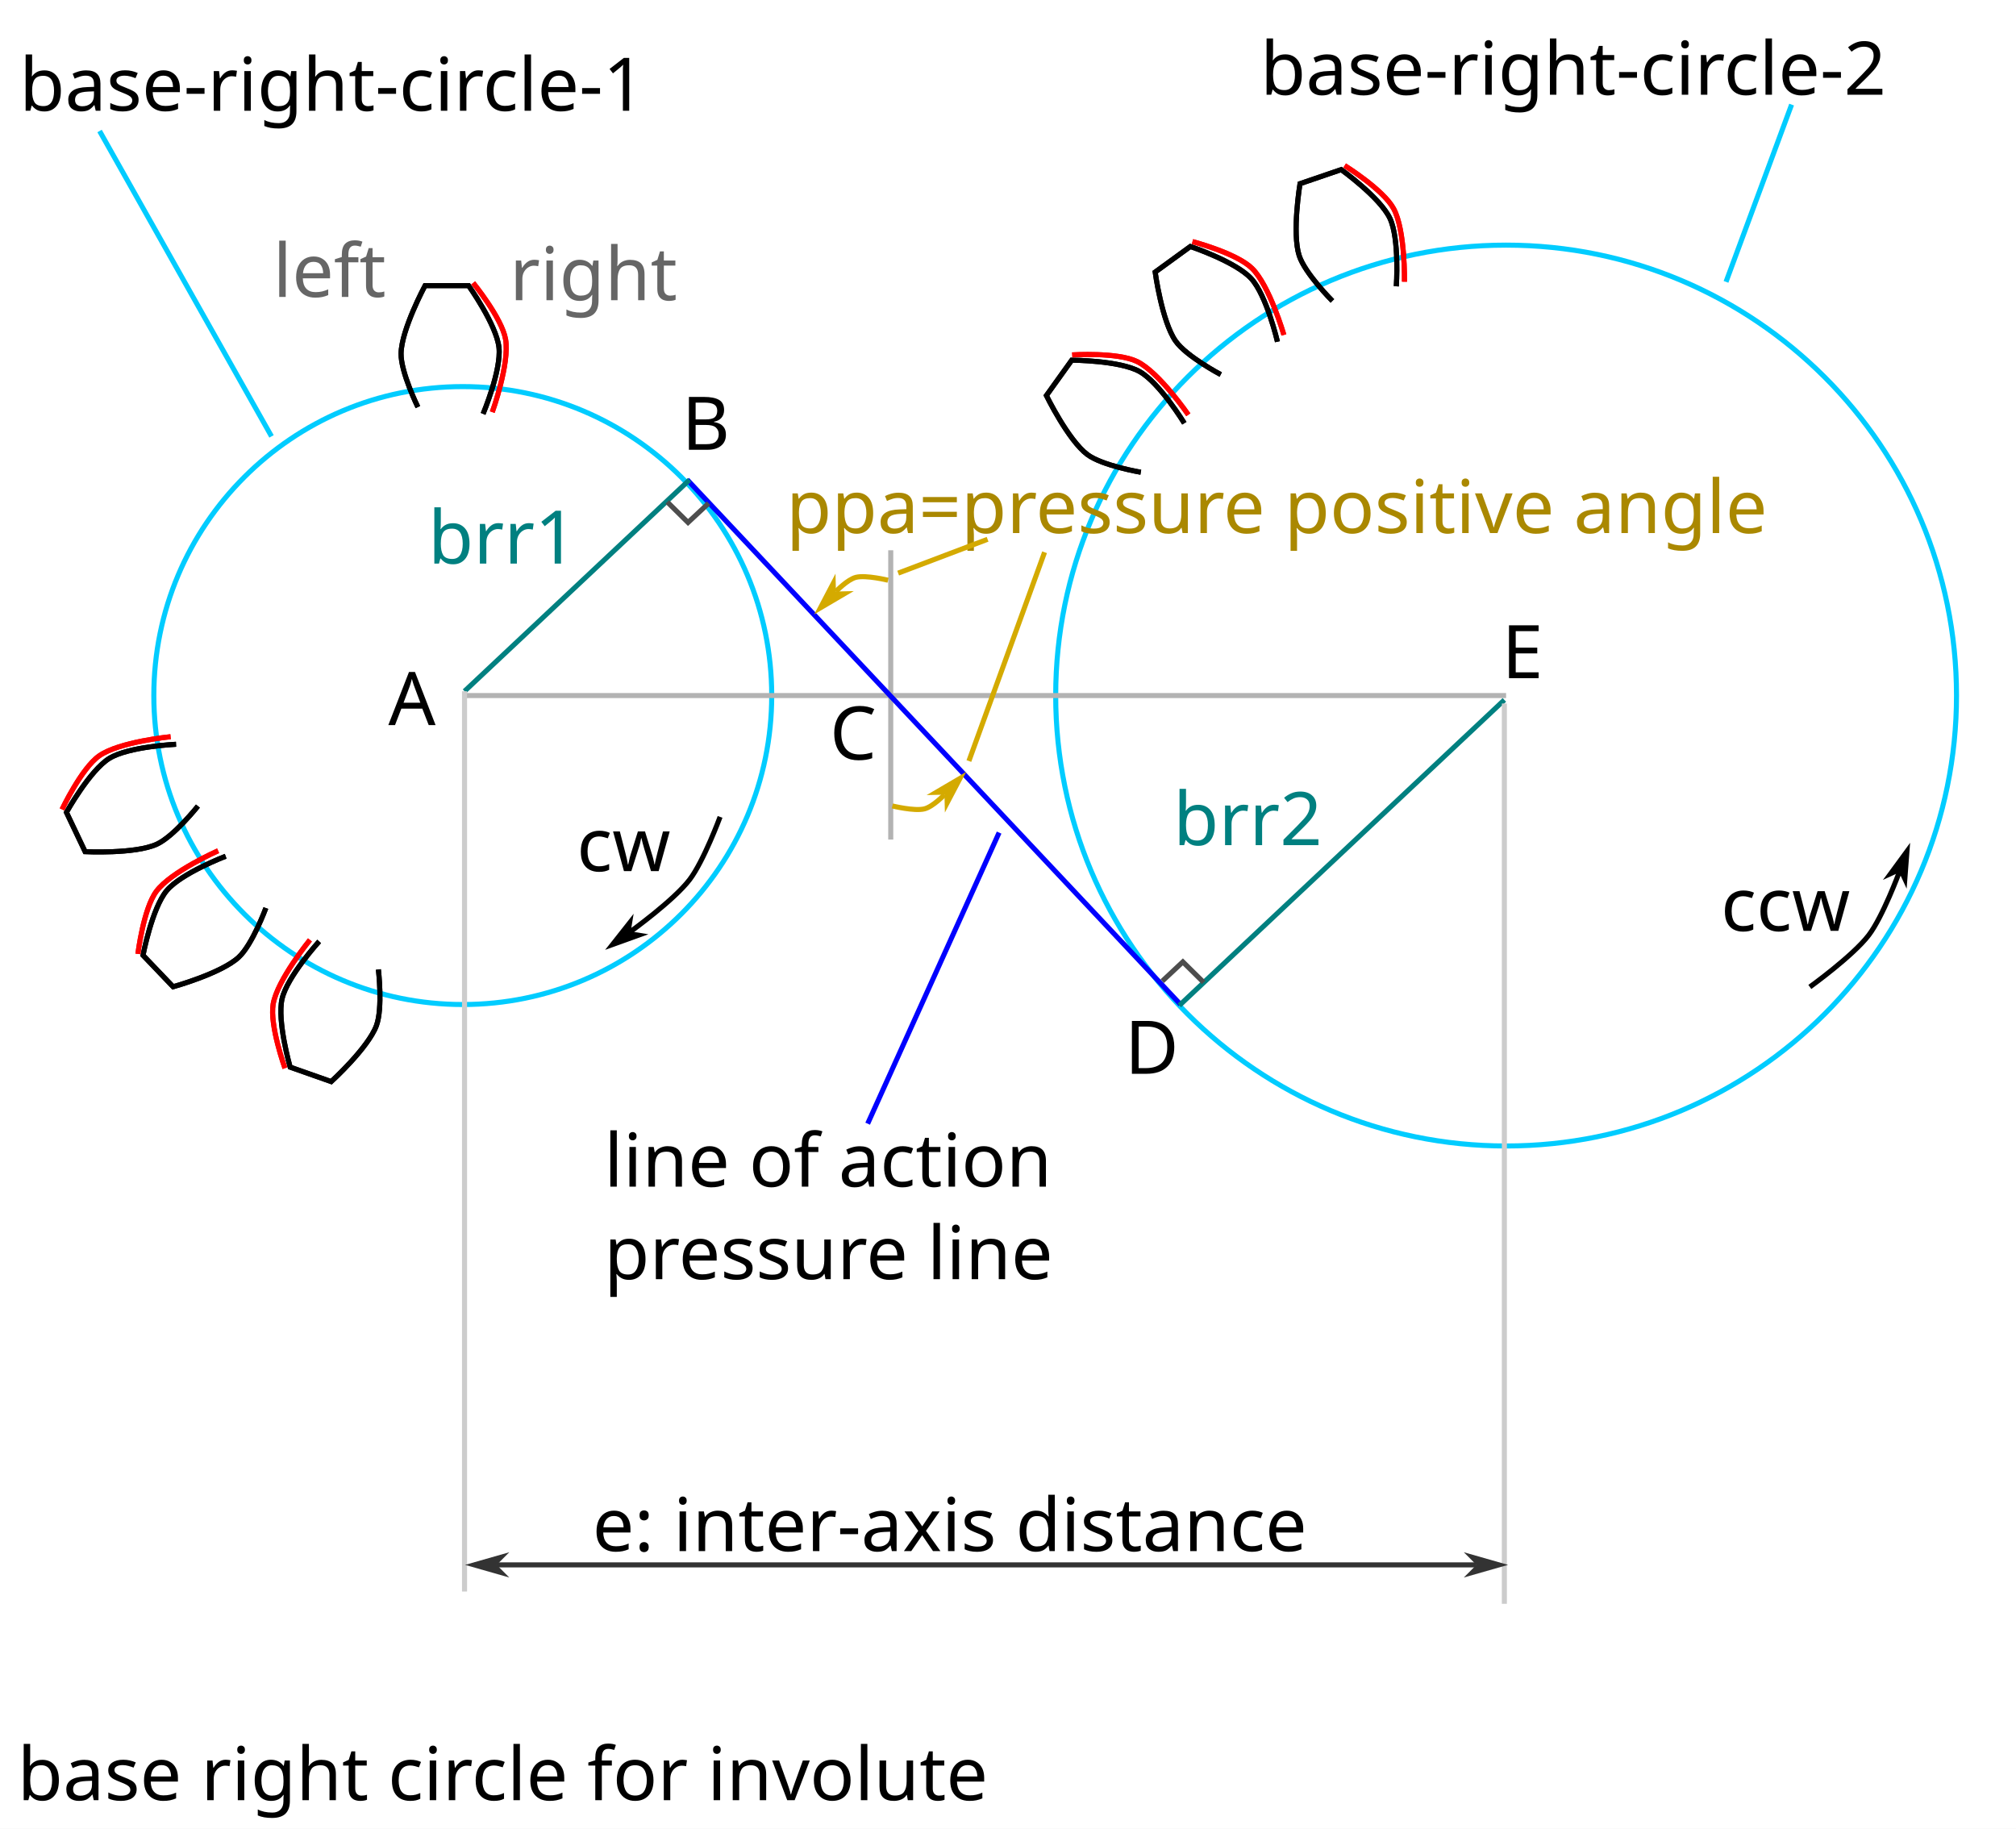
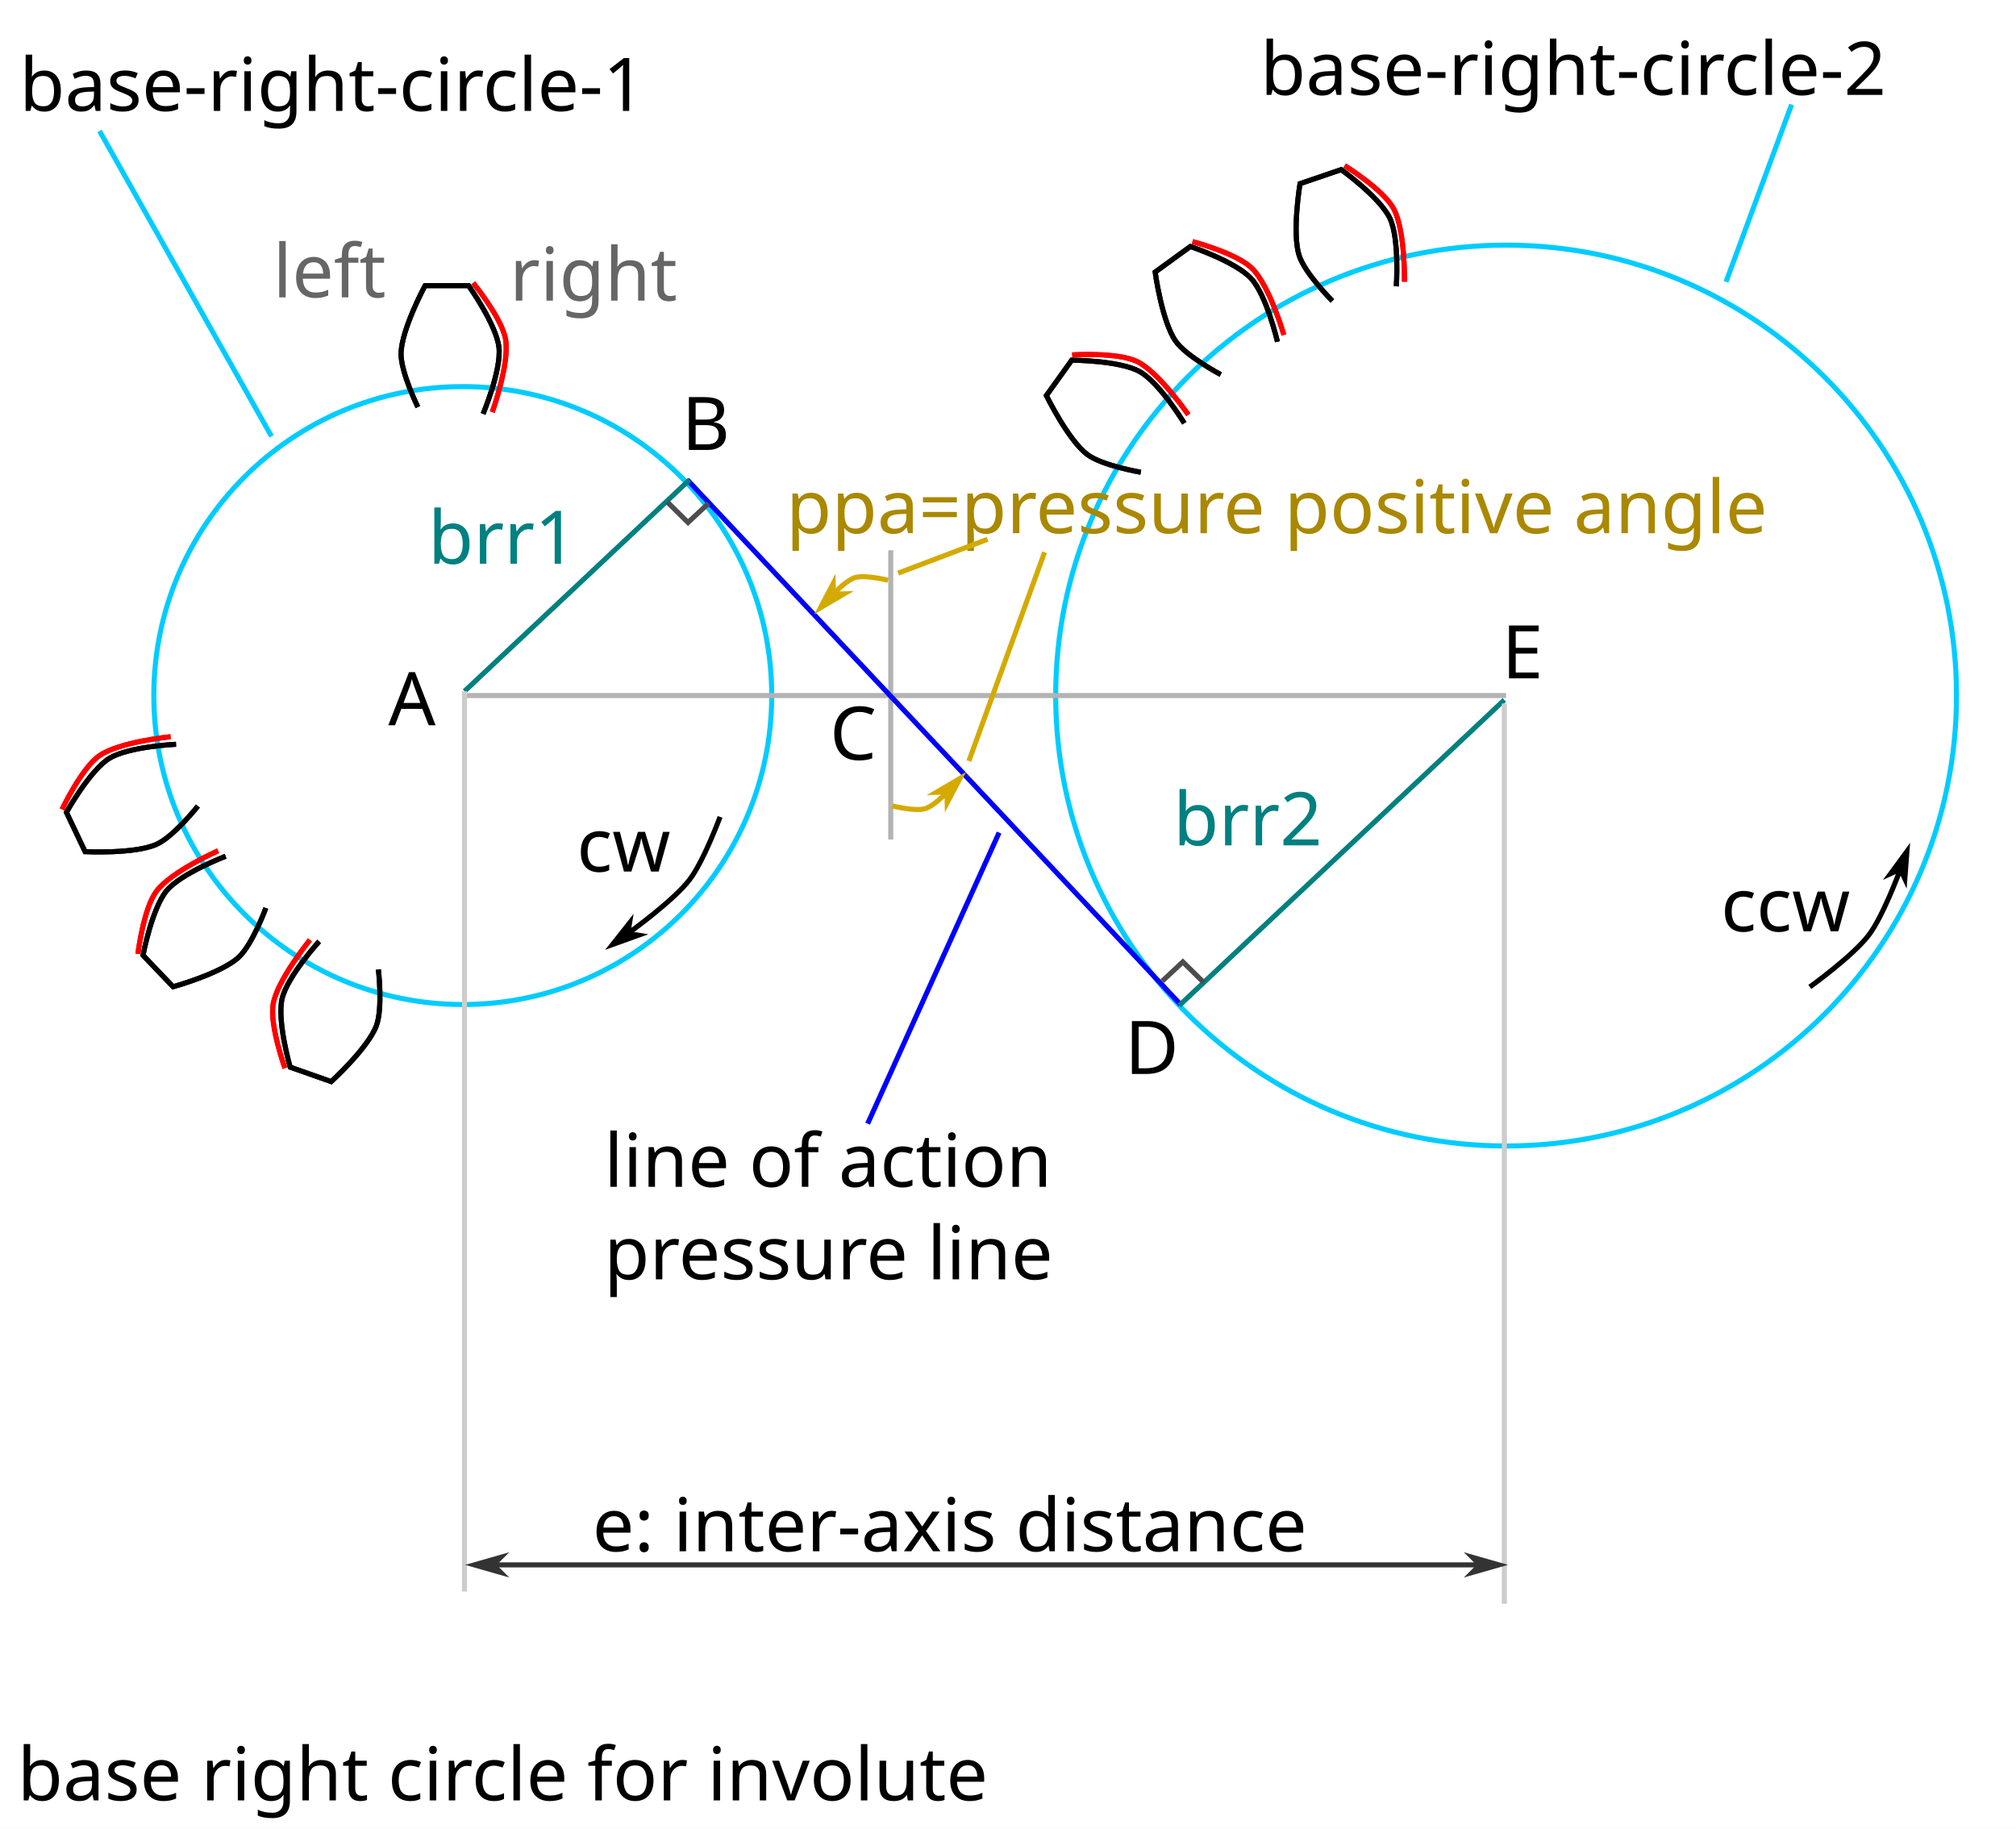
<svg xmlns="http://www.w3.org/2000/svg" width="399.391" height="362.271" viewBox="0 0 105.672 95.851">
  <defs>
    <path id="t" d="M443.356 6678.244h55.902v27.961h-55.902z" />
    <path id="s" d="M427.137 6607.483h63.946v31.856h-63.946z" />
    <path id="q" d="M221.883 6301.655h55.589v20.315h-55.589z" />
    <path id="p" d="M199.199 6379.077h54.369v17.969h-54.369z" />
    <path id="a" d="M166.645 2687.7h41.617v27.514h-41.617z" />
    <path id="b" d="M316.851 2712.102h47.701v20.77h-47.701z" />
    <path id="d" d="M218.91 2713.124H409.4v24.943H218.91z" />
    <path id="e" d="M79.327 2481.229h163.681v22.612H79.327z" />
    <path id="f" d="M79.327 2481.229h192.789v25.134H79.327z" />
    <path id="g" d="M46.666 2703.453h226.105v39.248H46.666z" />
    <path id="i" d="M73.224 2725.996h34.431v43.986H73.224z" />
    <path id="j" d="M133.393 2744.662h55.744v61.344h-55.744z" />
    <path id="k" d="M210.085 2744.655h38.356v35.555h-38.356z" />
    <path id="l" d="M279.073 2746.856h44.978v50.056h-44.978z" />
    <path id="m" d="M385.47 2748.505h21.198v29.764H385.47z" />
    <path id="n" d="M81.064 2843.81h254.209v35.798H81.064z" />
    <path id="o" d="M475.123 2772.067h157.898v48.357H475.123z" />
    <marker id="h" markerHeight="5" markerWidth="8.75" orient="auto-start-reverse" preserveAspectRatio="xMidYMid" refX="0" refY="0" style="overflow:visible" viewBox="0 0 8.75 5">
-       <path d="m0 0 5-5-17.5 5L5 5Z" style="fill:context-stroke;fill-rule:evenodd;stroke:none" transform="scale(-.5)" />
+       <path d="m0 0 5-5-17.5 5L5 5Z" style="fill:context-stroke;fill-rule:evenodd;stroke:none" transform="scale(-0.5)" />
    </marker>
    <marker id="c" markerHeight="5" markerWidth="8.75" orient="auto-start-reverse" preserveAspectRatio="xMidYMid" refX="0" refY="0" style="overflow:visible" viewBox="0 0 8.75 5">
-       <path d="m0 0 5-5-17.5 5L5 5Z" style="fill:context-stroke;fill-rule:evenodd;stroke:none" transform="scale(-.5)" />
+       <path d="m0 0 5-5-17.5 5L5 5Z" style="fill:context-stroke;fill-rule:evenodd;stroke:none" transform="scale(-0.5)" />
    </marker>
    <marker id="r" markerHeight="5" markerWidth="8.75" orient="auto-start-reverse" preserveAspectRatio="xMidYMid" refX="0" refY="0" style="overflow:visible" viewBox="0 0 8.75 5">
-       <path d="m0 0 5-5-17.5 5L5 5Z" style="fill:context-stroke;fill-rule:evenodd;stroke:none" transform="scale(-.5)" />
+       <path d="m0 0 5-5-17.5 5L5 5Z" style="fill:context-stroke;fill-rule:evenodd;stroke:none" transform="scale(-0.5)" />
    </marker>
  </defs>
-   <g transform="translate(-17.336 -1677.062)">
+   <g transform="translate(-17.33631,-1677.062)">
    <path d="M17.469 1677.195h105.408v95.586H17.469z" style="fill:#fff;stroke:#fff;stroke-width:.265" />
    <path d="M64.026 1705.904v15.163" style="fill:none;stroke:#b3b3b3;stroke-width:.265px;stroke-linecap:butt;stroke-linejoin:miter;stroke-opacity:1" />
    <circle cx="41.593" cy="1713.519" r="16.194" style="fill:none;stroke:#0cf;stroke-width:.265" />
    <circle cx="96.281" cy="1713.519" r="23.609" style="fill:#fff;stroke:#0cf;stroke-width:.265" />
    <path d="M41.593 1713.519h54.688" style="fill:none;stroke:#b3b3b3;stroke-width:.265px;stroke-linecap:butt;stroke-linejoin:miter;stroke-opacity:1" />
    <path d="m53.356 1702.204 25.856 27.504" style="fill:none;stroke:#00f;stroke-width:.265px;stroke-linecap:butt;stroke-linejoin:miter;stroke-opacity:1" />
    <path d="m41.685 1713.292 11.795-11.082M96.19 1713.747l-17.04 16.018" style="fill:none;stroke:teal;stroke-width:.265px;stroke-linecap:butt;stroke-linejoin:miter;stroke-opacity:1" />
    <path d="m78.259 1728.487 1.079-1.009 1.09 1.076M54.48 1703.439l-1.08 1.008-1.088-1.075" style="fill:none;stroke:#4d4d4d;stroke-width:.265px;stroke-linecap:butt;stroke-linejoin:miter;stroke-opacity:1" />
-     <text xml:space="preserve" style="font-size:14.667px;line-height:1.25;font-family:sans-serif;white-space:pre;shape-inside:url(#a);display:inline;fill:teal" transform="matrix(.26458 0 0 .26458 -4.319 992.058)">
+     <text xml:space="preserve" style="font-size:14.667px;line-height:1.25;font-family:sans-serif;white-space:pre;shape-inside:url(#a);display:inline;fill:teal" transform="matrix(0.2645833,0,0,0.2645833,-4.318805,992.058)">
      <tspan x="166.645" y="2700.676">brr1</tspan>
    </text>
-     <text xml:space="preserve" style="font-size:14.667px;line-height:1.25;font-family:sans-serif;white-space:pre;shape-inside:url(#b);display:inline;fill:teal" transform="matrix(.26458 0 0 .26458 -5 1000.36)">
+     <text xml:space="preserve" style="font-size:14.667px;line-height:1.25;font-family:sans-serif;white-space:pre;shape-inside:url(#b);display:inline;fill:teal" transform="matrix(0.2645833,0,0,0.2645833,-4.99975,1000.36)">
      <tspan x="316.852" y="2725.078">brr2</tspan>
    </text>
    <path d="M41.685 1713.291v47.19M96.19 1713.935v47.19" style="fill:none;stroke:#ccc;stroke-width:.265px;stroke-linecap:butt;stroke-linejoin:miter;stroke-opacity:1" />
    <path d="M43.37 1759.084h51.356" style="fill:none;stroke:#333;stroke-width:.265px;stroke-linecap:butt;stroke-linejoin:miter;stroke-opacity:1;marker-start:url(#c);marker-end:url(#c)" />
-     <text xml:space="preserve" style="font-size:14.667px;line-height:1.25;font-family:sans-serif;white-space:pre;shape-inside:url(#d);display:inline" transform="matrix(.26458 0 0 .26458 -9.53 1037.09)">
+     <text xml:space="preserve" style="font-size:14.667px;line-height:1.25;font-family:sans-serif;white-space:pre;shape-inside:url(#d);display:inline" transform="matrix(0.2645833,0,0,0.2645833,-9.529743,1037.09)">
      <tspan x="218.91" y="2726.1">e: inter-axis distance</tspan>
    </text>
-     <text xml:space="preserve" style="font-size:14.667px;line-height:1.25;font-family:sans-serif;white-space:pre;shape-inside:url(#e);display:inline" transform="matrix(.26458 0 0 .26458 -2.638 1022.95)">
+     <text xml:space="preserve" style="font-size:14.667px;line-height:1.25;font-family:sans-serif;white-space:pre;shape-inside:url(#e);display:inline" transform="matrix(0.2645833,0,0,0.2645833,-2.637629,1022.95)">
      <tspan x="79.326" y="2494.205">base-right-circle-1</tspan>
    </text>
-     <text xml:space="preserve" style="font-size:14.667px;line-height:1.25;font-family:sans-serif;white-space:pre;shape-inside:url(#f);display:inline" transform="matrix(.26458 0 0 .26458 62.408 1022.11)">
+     <text xml:space="preserve" style="font-size:14.667px;line-height:1.25;font-family:sans-serif;white-space:pre;shape-inside:url(#f);display:inline" transform="matrix(0.2645833,0,0,0.2645833,62.4076,1022.11)">
      <tspan x="79.326" y="2494.205">base-right-circle-2</tspan>
    </text>
    <path d="m22.555 1683.928 9.013 16.007M111.246 1682.544l-3.438 9.292" style="fill:none;stroke:#0cf;stroke-width:.265px;stroke-linecap:butt;stroke-linejoin:miter;stroke-opacity:1" />
-     <text xml:space="preserve" style="font-size:14.667px;line-height:1.25;font-family:sans-serif;white-space:pre;shape-inside:url(#g);display:inline;fill:#a80" transform="matrix(.26458 0 0 .26458 46.197 986.29)">
+     <text xml:space="preserve" style="font-size:14.667px;line-height:1.25;font-family:sans-serif;white-space:pre;shape-inside:url(#g);display:inline;fill:#a80" transform="matrix(0.2645833,0,0,0.2645833,46.19708,986.2893)">
      <tspan x="46.666" y="2716.43">ppa=pressure positive angle</tspan>
    </text>
    <path d="M63.886 1707.475s-1.154-.284-1.683-.153c-.448.112-1.05.744-1.05.744" style="fill:none;stroke:#d4aa00;stroke-width:.265px;stroke-linecap:butt;stroke-linejoin:miter;stroke-opacity:1;marker-end:url(#h)" />
    <path d="m68.122 1716.951 3.967-10.943M64.415 1707.102l4.687-1.774" style="fill:none;stroke:#d4aa00;stroke-width:.265px;stroke-linecap:butt;stroke-linejoin:miter;stroke-opacity:1" />
-     <text xml:space="preserve" style="font-size:14.667px;line-height:1.25;font-family:sans-serif;white-space:pre;shape-inside:url(#i);display:inline" transform="matrix(.26458 0 0 .26458 18.316 990.389)">
+     <text xml:space="preserve" style="font-size:14.667px;line-height:1.25;font-family:sans-serif;white-space:pre;shape-inside:url(#i);display:inline" transform="matrix(0.2645833,0,0,0.2645833,18.31589,990.3889)">
      <tspan x="73.225" y="2738.973">A</tspan>
    </text>
-     <text xml:space="preserve" style="font-size:14.667px;line-height:1.25;font-family:sans-serif;white-space:pre;shape-inside:url(#j);display:inline" transform="matrix(.26458 0 0 .26458 17.777 971.02)">
+     <text xml:space="preserve" style="font-size:14.667px;line-height:1.25;font-family:sans-serif;white-space:pre;shape-inside:url(#j);display:inline" transform="matrix(0.2645833,0,0,0.2645833,17.7771,971.0194)">
      <tspan x="133.393" y="2757.639">B</tspan>
    </text>
-     <text xml:space="preserve" style="font-size:14.667px;line-height:1.25;font-family:sans-serif;white-space:pre;shape-inside:url(#k);display:inline" transform="matrix(.26458 0 0 .26458 5.245 987.261)">
+     <text xml:space="preserve" style="font-size:14.667px;line-height:1.25;font-family:sans-serif;white-space:pre;shape-inside:url(#k);display:inline" transform="matrix(0.2645833,0,0,0.2645833,5.24497,987.2611)">
      <tspan x="210.086" y="2757.633">C</tspan>
    </text>
-     <text xml:space="preserve" style="font-size:14.667px;line-height:1.25;font-family:sans-serif;white-space:pre;shape-inside:url(#l);display:inline" transform="matrix(.26458 0 0 .26458 2.455 1003.147)">
+     <text xml:space="preserve" style="font-size:14.667px;line-height:1.25;font-family:sans-serif;white-space:pre;shape-inside:url(#l);display:inline" transform="matrix(0.2645833,0,0,0.2645833,2.454548,1003.147)">
      <tspan x="279.072" y="2759.832">D</tspan>
    </text>
-     <text xml:space="preserve" style="font-size:14.667px;line-height:1.25;font-family:sans-serif;white-space:pre;shape-inside:url(#m);display:inline" transform="matrix(.26458 0 0 .26458 -5.931 981.975)">
+     <text xml:space="preserve" style="font-size:14.667px;line-height:1.25;font-family:sans-serif;white-space:pre;shape-inside:url(#m);display:inline" transform="matrix(0.2645833,0,0,0.2645833,-5.931489,981.9751)">
      <tspan x="385.471" y="2761.481">E</tspan>
    </text>
-     <text xml:space="preserve" style="font-size:14.667px;line-height:1.25;font-family:sans-serif;white-space:pre;shape-inside:url(#n);display:inline" transform="matrix(.26458 0 0 .26458 -3.2 1015.569)">
+     <text xml:space="preserve" style="font-size:14.667px;line-height:1.25;font-family:sans-serif;white-space:pre;shape-inside:url(#n);display:inline" transform="matrix(0.2645833,0,0,0.2645833,-3.200161,1015.569)">
      <tspan x="81.064" y="2856.787">base right circle for involute</tspan>
    </text>
    <path d="M55.08 1719.879s-.857 2.318-1.595 3.287c-.83 1.09-3.087 2.715-3.087 2.715" style="fill:none;stroke:#000;stroke-width:.265;stroke-linecap:butt;stroke-linejoin:miter;stroke-opacity:1;marker-end:url(#c)" />
-     <text xml:space="preserve" style="font-size:14.667px;line-height:1.25;font-family:sans-serif;white-space:pre;shape-inside:url(#o);display:inline" transform="matrix(.26458 0 0 .26458 -76.711 1002.392)">
+     <text xml:space="preserve" style="font-size:14.667px;line-height:1.25;font-family:sans-serif;white-space:pre;shape-inside:url(#o);display:inline" transform="matrix(0.2645833,0,0,0.2645833,-76.71138,1002.392)">
      <tspan x="475.123" y="2785.043">line of action
</tspan>
      <tspan x="475.123" y="2803.376">pressure line</tspan>
    </text>
    <path d="m62.816 1735.959 6.89-15.257" style="fill:none;stroke:#00f;stroke-width:.265px;stroke-linecap:butt;stroke-linejoin:miter;stroke-opacity:1" />
    <path d="M31.271 1724.657s-.702 1.914-1.425 2.58c-.923.851-3.436 1.545-3.436 1.545l-1.578-1.65s.47-2.467 1.243-3.39c.766-.914 3.09-1.801 3.09-1.801" style="fill:none;stroke:#000;stroke-width:.265px;stroke-linecap:butt;stroke-linejoin:miter;stroke-opacity:1" />
    <path d="M24.564 1727.059s.288-2.363.967-3.277c.77-1.038 3.238-2.128 3.238-2.128" style="fill:none;stroke:red;stroke-width:.265px;stroke-linecap:butt;stroke-linejoin:miter;stroke-opacity:1" />
    <path d="M31.271 1724.657s-.702 1.914-1.425 2.58c-.923.851-3.436 1.545-3.436 1.545l-1.578-1.65s.47-2.467 1.243-3.39c.766-.914 3.09-1.801 3.09-1.801" style="fill:none;stroke:#000;stroke-width:.265px;stroke-linecap:butt;stroke-linejoin:miter;stroke-opacity:1" />
    <path d="M24.564 1727.059s.288-2.363.967-3.277c.77-1.038 3.238-2.128 3.238-2.128" style="fill:none;stroke:red;stroke-width:.265px;stroke-linecap:butt;stroke-linejoin:miter;stroke-opacity:1" />
    <path d="M27.71 1719.313s-1.268 1.597-2.164 2.002c-1.144.518-3.748.387-3.748.387l-.98-2.061s1.222-2.195 2.246-2.828c1.014-.627 3.5-.74 3.5-.74" style="fill:none;stroke:#000;stroke-width:.265px;stroke-linecap:butt;stroke-linejoin:miter;stroke-opacity:1" />
    <path d="M20.587 1719.486s1.016-2.152 1.948-2.807c1.056-.743 3.742-1.002 3.742-1.002" style="fill:none;stroke:red;stroke-width:.265px;stroke-linecap:butt;stroke-linejoin:miter;stroke-opacity:1" />
    <path d="M27.71 1719.313s-1.268 1.597-2.164 2.002c-1.144.518-3.748.387-3.748.387l-.98-2.061s1.222-2.195 2.246-2.828c1.014-.627 3.5-.74 3.5-.74" style="fill:none;stroke:#000;stroke-width:.265px;stroke-linecap:butt;stroke-linejoin:miter;stroke-opacity:1" />
    <path d="M20.587 1719.486s1.016-2.152 1.948-2.807c1.056-.743 3.742-1.002 3.742-1.002" style="fill:none;stroke:red;stroke-width:.265px;stroke-linecap:butt;stroke-linejoin:miter;stroke-opacity:1" />
    <path d="M77.133 1701.814s-2.011-.338-2.799-.926c-1.006-.751-2.15-3.094-2.15-3.094l1.33-1.854s2.512.01 3.561.599c1.04.584 2.34 2.706 2.34 2.706" style="fill:none;stroke:#000;stroke-width:.265px;stroke-linecap:butt;stroke-linejoin:miter;stroke-opacity:1" />
    <path d="M73.538 1695.663s2.375-.151 3.4.348c1.16.565 2.686 2.791 2.686 2.791" style="fill:none;stroke:red;stroke-width:.265px;stroke-linecap:butt;stroke-linejoin:miter;stroke-opacity:1" />
    <path d="M77.133 1701.814s-2.011-.338-2.799-.926c-1.006-.751-2.15-3.094-2.15-3.094l1.33-1.854s2.512.01 3.561.599c1.04.584 2.34 2.706 2.34 2.706" style="fill:none;stroke:#000;stroke-width:.265px;stroke-linecap:butt;stroke-linejoin:miter;stroke-opacity:1" />
    <path d="M73.538 1695.663s2.375-.151 3.4.348c1.16.565 2.686 2.791 2.686 2.791" style="fill:none;stroke:red;stroke-width:.265px;stroke-linecap:butt;stroke-linejoin:miter;stroke-opacity:1" />
    <path d="M81.323 1696.694s-1.804-.952-2.367-1.758c-.719-1.03-1.07-3.613-1.07-3.613l1.846-1.342s2.382.797 3.193 1.687c.803.881 1.371 3.304 1.371 3.304" style="fill:none;stroke:#000;stroke-width:.265px;stroke-linecap:butt;stroke-linejoin:miter;stroke-opacity:1" />
    <path d="M79.842 1689.725s2.302.603 3.117 1.398c.925.901 1.674 3.494 1.674 3.494" style="fill:none;stroke:red;stroke-width:.265px;stroke-linecap:butt;stroke-linejoin:miter;stroke-opacity:1" />
    <path d="M81.323 1696.694s-1.804-.952-2.367-1.758c-.719-1.03-1.07-3.613-1.07-3.613l1.846-1.342s2.382.797 3.193 1.687c.803.881 1.371 3.304 1.371 3.304" style="fill:none;stroke:#000;stroke-width:.265px;stroke-linecap:butt;stroke-linejoin:miter;stroke-opacity:1" />
    <path d="M79.842 1689.725s2.302.603 3.117 1.398c.925.901 1.674 3.494 1.674 3.494" style="fill:none;stroke:red;stroke-width:.265px;stroke-linecap:butt;stroke-linejoin:miter;stroke-opacity:1" />
    <path d="M39.24 1698.399s-.9-1.83-.882-2.813c.023-1.256 1.257-3.552 1.257-3.552h2.283s1.459 2.045 1.592 3.241c.132 1.185-.832 3.48-.832 3.48" style="fill:none;stroke:#000;stroke-width:.265px;stroke-linecap:butt;stroke-linejoin:miter;stroke-opacity:1" />
    <path d="M42.137 1691.89s1.508 1.84 1.701 2.963c.218 1.273-.699 3.81-.699 3.81" style="fill:none;stroke:red;stroke-width:.265px;stroke-linecap:butt;stroke-linejoin:miter;stroke-opacity:1" />
    <path d="M39.24 1698.399s-.9-1.83-.882-2.813c.023-1.256 1.257-3.552 1.257-3.552h2.283s1.459 2.045 1.592 3.241c.132 1.185-.832 3.48-.832 3.48" style="fill:none;stroke:#000;stroke-width:.265px;stroke-linecap:butt;stroke-linejoin:miter;stroke-opacity:1" />
    <path d="M42.137 1691.89s1.508 1.84 1.701 2.963c.218 1.273-.699 3.81-.699 3.81" style="fill:none;stroke:red;stroke-width:.265px;stroke-linecap:butt;stroke-linejoin:miter;stroke-opacity:1" />
    <path d="M37.17 1727.877s.24 2.025-.105 2.946c-.44 1.176-2.368 2.93-2.368 2.93l-2.152-.758s-.695-2.414-.423-3.586c.27-1.162 1.943-3.004 1.943-3.004" style="fill:none;stroke:#000;stroke-width:.265px;stroke-linecap:butt;stroke-linejoin:miter;stroke-opacity:1" />
    <path d="M32.272 1733.05s-.81-2.238-.618-3.36c.218-1.274 1.928-3.362 1.928-3.362" style="fill:none;stroke:red;stroke-width:.265px;stroke-linecap:butt;stroke-linejoin:miter;stroke-opacity:1" />
    <path d="M37.17 1727.877s.24 2.025-.105 2.946c-.44 1.176-2.368 2.93-2.368 2.93l-2.152-.758s-.695-2.414-.423-3.586c.27-1.162 1.943-3.004 1.943-3.004" style="fill:none;stroke:#000;stroke-width:.265px;stroke-linecap:butt;stroke-linejoin:miter;stroke-opacity:1" />
    <path d="M32.272 1733.05s-.81-2.238-.618-3.36c.218-1.274 1.928-3.362 1.928-3.362" style="fill:none;stroke:red;stroke-width:.265px;stroke-linecap:butt;stroke-linejoin:miter;stroke-opacity:1" />
    <path d="M87.176 1692.836s-1.442-1.442-1.742-2.378c-.383-1.196.044-3.768.044-3.768l2.16-.738s2.04 1.465 2.553 2.554c.507 1.08.335 3.562.335 3.562" style="fill:none;stroke:#000;stroke-width:.265px;stroke-linecap:butt;stroke-linejoin:miter;stroke-opacity:1" />
    <path d="M87.818 1685.74s2.022 1.255 2.566 2.256c.618 1.134.569 3.832.569 3.832" style="fill:none;stroke:red;stroke-width:.265px;stroke-linecap:butt;stroke-linejoin:miter;stroke-opacity:1" />
    <path d="M87.176 1692.836s-1.442-1.442-1.742-2.378c-.383-1.196.044-3.768.044-3.768l2.16-.738s2.04 1.465 2.553 2.554c.507 1.08.335 3.562.335 3.562" style="fill:none;stroke:#000;stroke-width:.265px;stroke-linecap:butt;stroke-linejoin:miter;stroke-opacity:1" />
    <path d="M87.818 1685.74s2.022 1.255 2.566 2.256c.618 1.134.569 3.832.569 3.832" style="fill:none;stroke:red;stroke-width:.265px;stroke-linecap:butt;stroke-linejoin:miter;stroke-opacity:1" />
-     <text xml:space="preserve" style="font-style:normal;font-variant:normal;font-weight:400;font-stretch:normal;font-size:14.667px;line-height:1.25;font-family:sans-serif;-inkscape-font-specification:sans-serif;white-space:pre;shape-inside:url(#p);display:inline;fill:#666" transform="matrix(.26458 0 0 .26458 -21.063 1.416)">
+     <text xml:space="preserve" style="font-style:normal;font-variant:normal;font-weight:400;font-stretch:normal;font-size:14.667px;line-height:1.25;font-family:sans-serif;-inkscape-font-specification:sans-serif;white-space:pre;shape-inside:url(#p);display:inline;fill:#666" transform="matrix(0.2645833,0,0,0.2645833,-21.06347,1.416398)">
      <tspan x="199.199" y="6392.055">left</tspan>
    </text>
-     <text xml:space="preserve" style="font-size:14.667px;line-height:1.25;font-family:sans-serif;white-space:pre;shape-inside:url(#q);display:inline;fill:#666" transform="matrix(.26458 0 0 .26458 -14.66 22.072)">
+     <text xml:space="preserve" style="font-size:14.667px;line-height:1.25;font-family:sans-serif;white-space:pre;shape-inside:url(#q);display:inline;fill:#666" transform="matrix(0.2645833,0,0,0.2645833,-14.65988,22.07246)">
      <tspan x="221.883" y="6314.633">right</tspan>
    </text>
    <path d="M64.109 1719.305s1.153.284 1.682.153c.448-.112 1.051-.744 1.051-.744" style="fill:none;stroke:#d4aa00;stroke-width:.265px;stroke-linecap:butt;stroke-linejoin:miter;stroke-opacity:1;marker-end:url(#r)" />
    <path d="M116.884 1722.79s-.857 2.318-1.594 3.287c-.83 1.09-3.088 2.715-3.088 2.715" style="fill:none;stroke:#000;stroke-width:.265;stroke-linecap:butt;stroke-linejoin:miter;stroke-opacity:1;marker-start:url(#h)" />
-     <text xml:space="preserve" style="font-size:14.667px;line-height:1.25;font-family:sans-serif;white-space:pre;shape-inside:url(#s);display:inline" transform="matrix(.26458 0 0 .26458 -65.445 -28.917)">
+     <text xml:space="preserve" style="font-size:14.667px;line-height:1.25;font-family:sans-serif;white-space:pre;shape-inside:url(#s);display:inline" transform="matrix(0.2645833,0,0,0.2645833,-65.44499,-28.91662)">
      <tspan x="427.137" y="6620.459">cw</tspan>
    </text>
-     <text xml:space="preserve" style="font-size:14.667px;line-height:1.25;font-family:sans-serif;white-space:pre;shape-inside:url(#t);display:inline" transform="matrix(.26458 0 0 .26458 -9.766 -44.507)">
+     <text xml:space="preserve" style="font-size:14.667px;line-height:1.25;font-family:sans-serif;white-space:pre;shape-inside:url(#t);display:inline" transform="matrix(0.2645833,0,0,0.2645833,-9.76604,-44.50683)">
      <tspan x="443.355" y="6691.221">ccw</tspan>
    </text>
  </g>
</svg>
